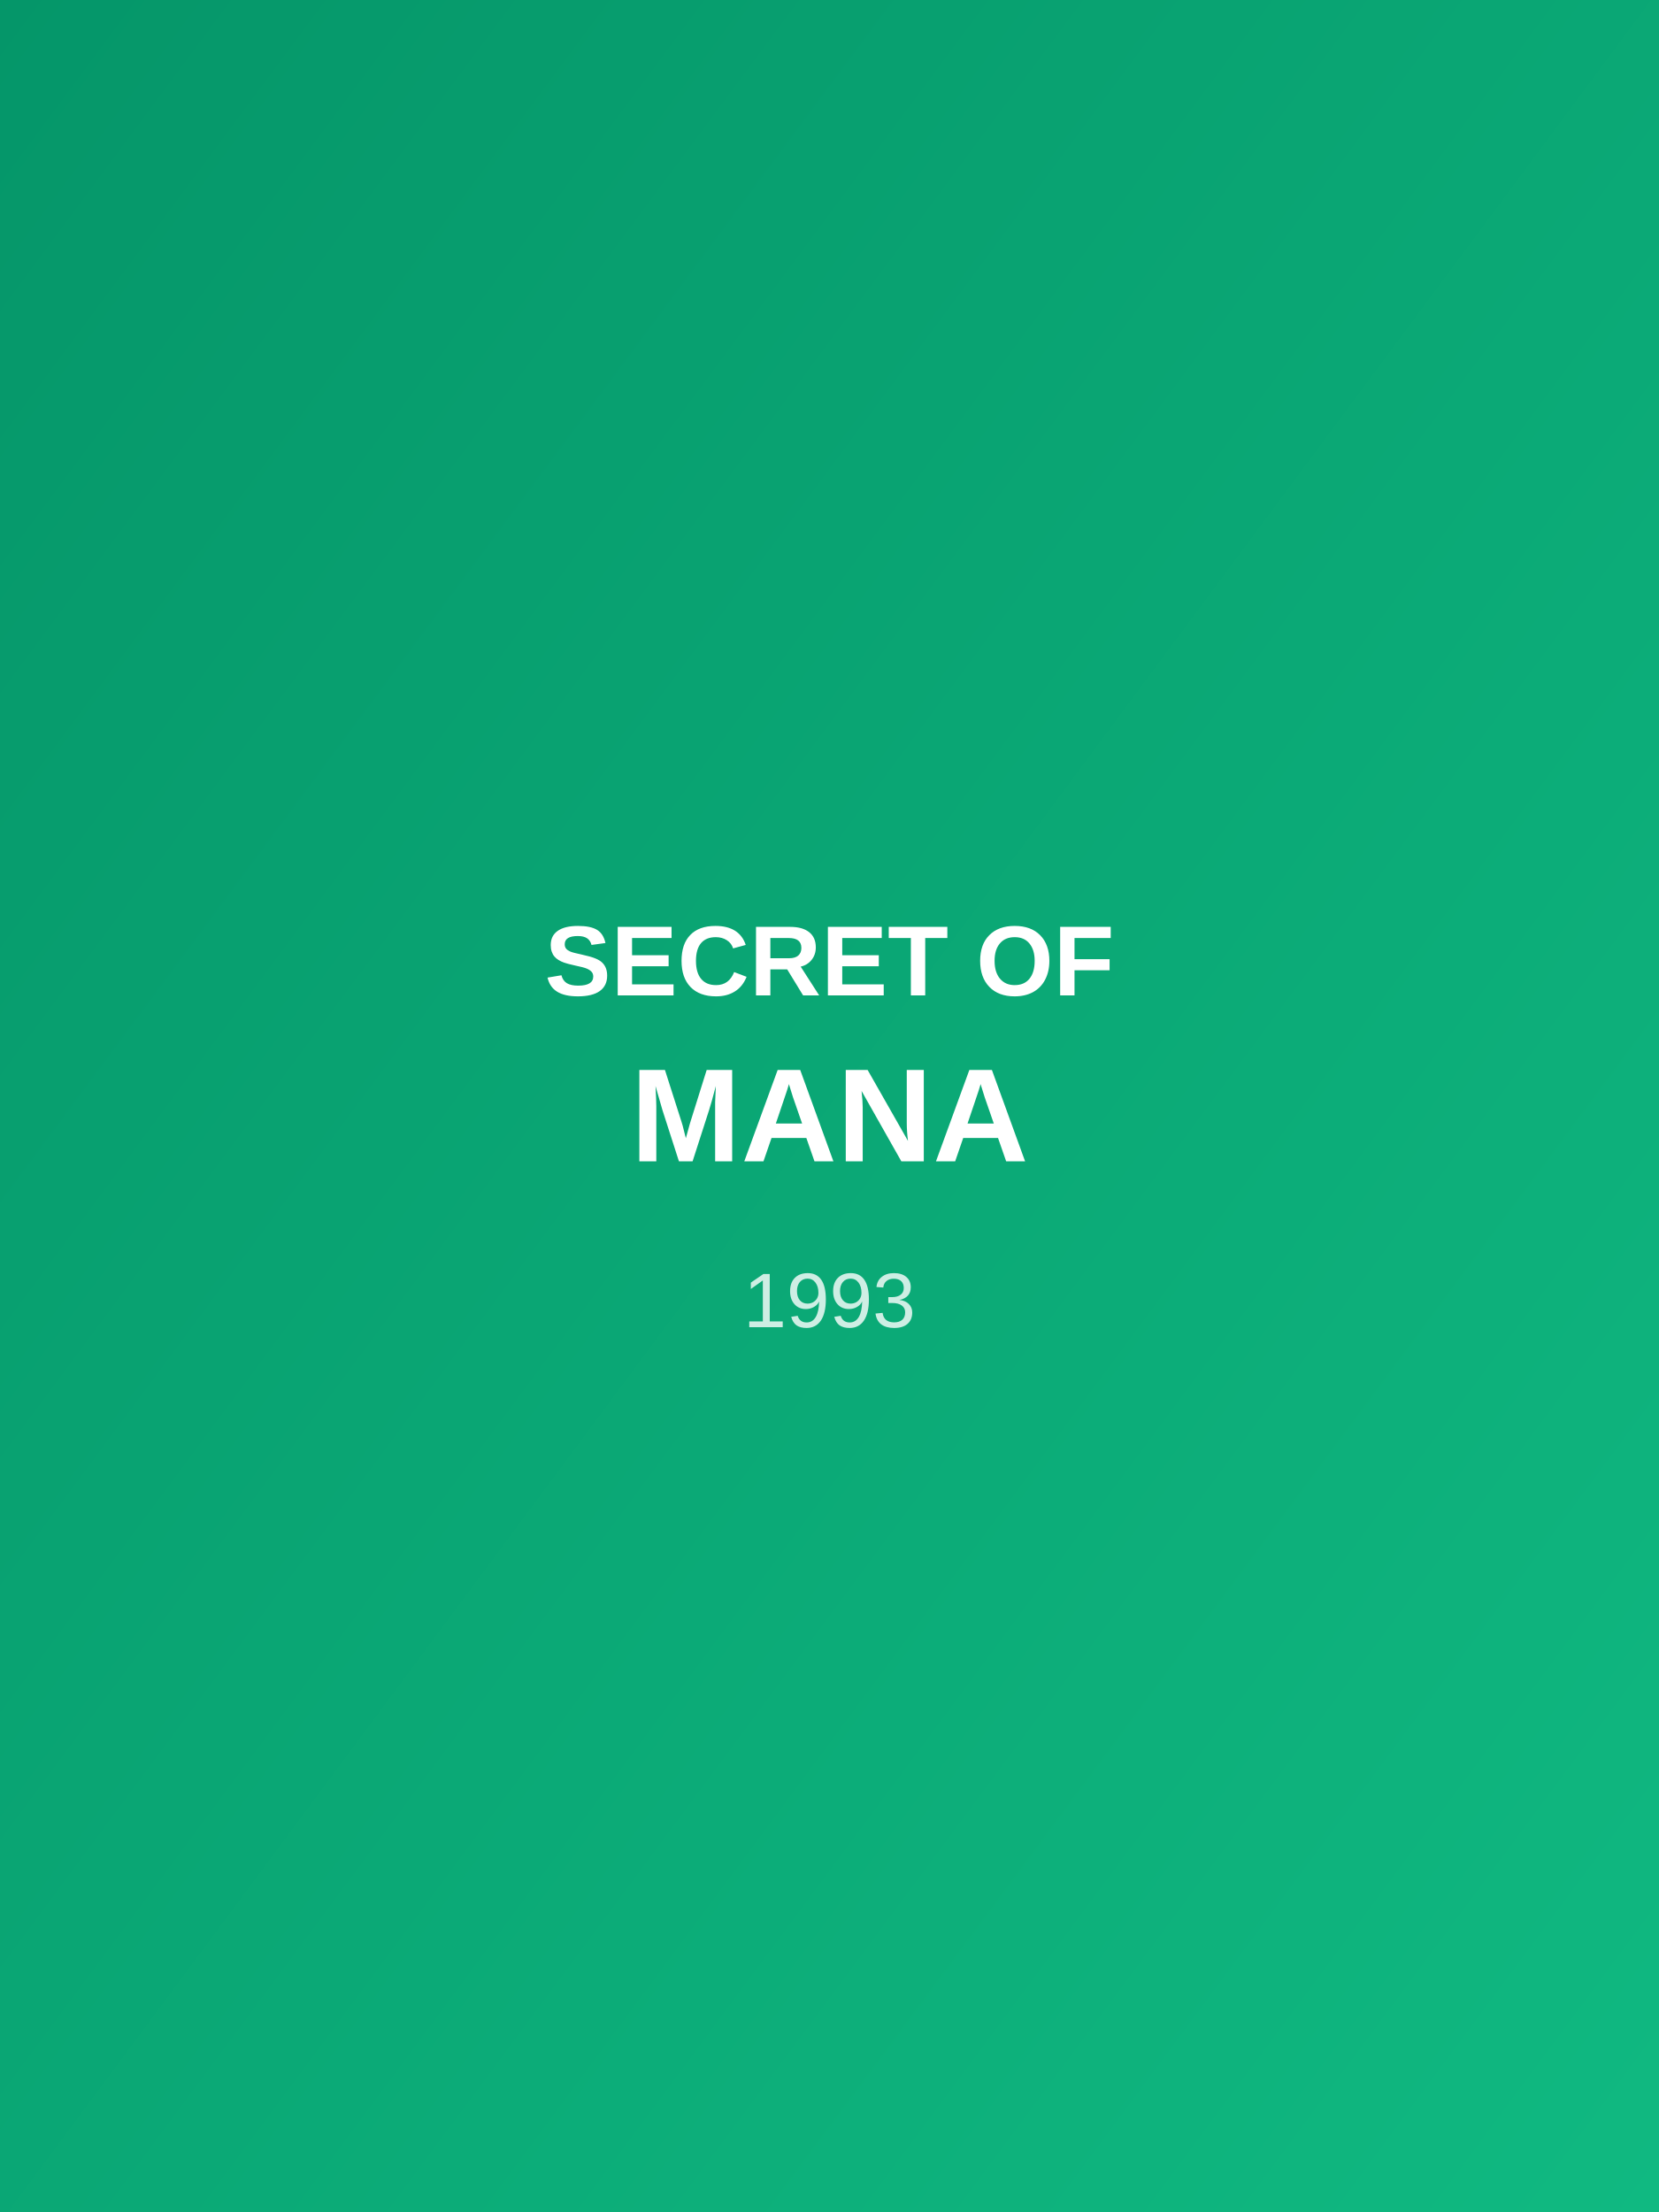
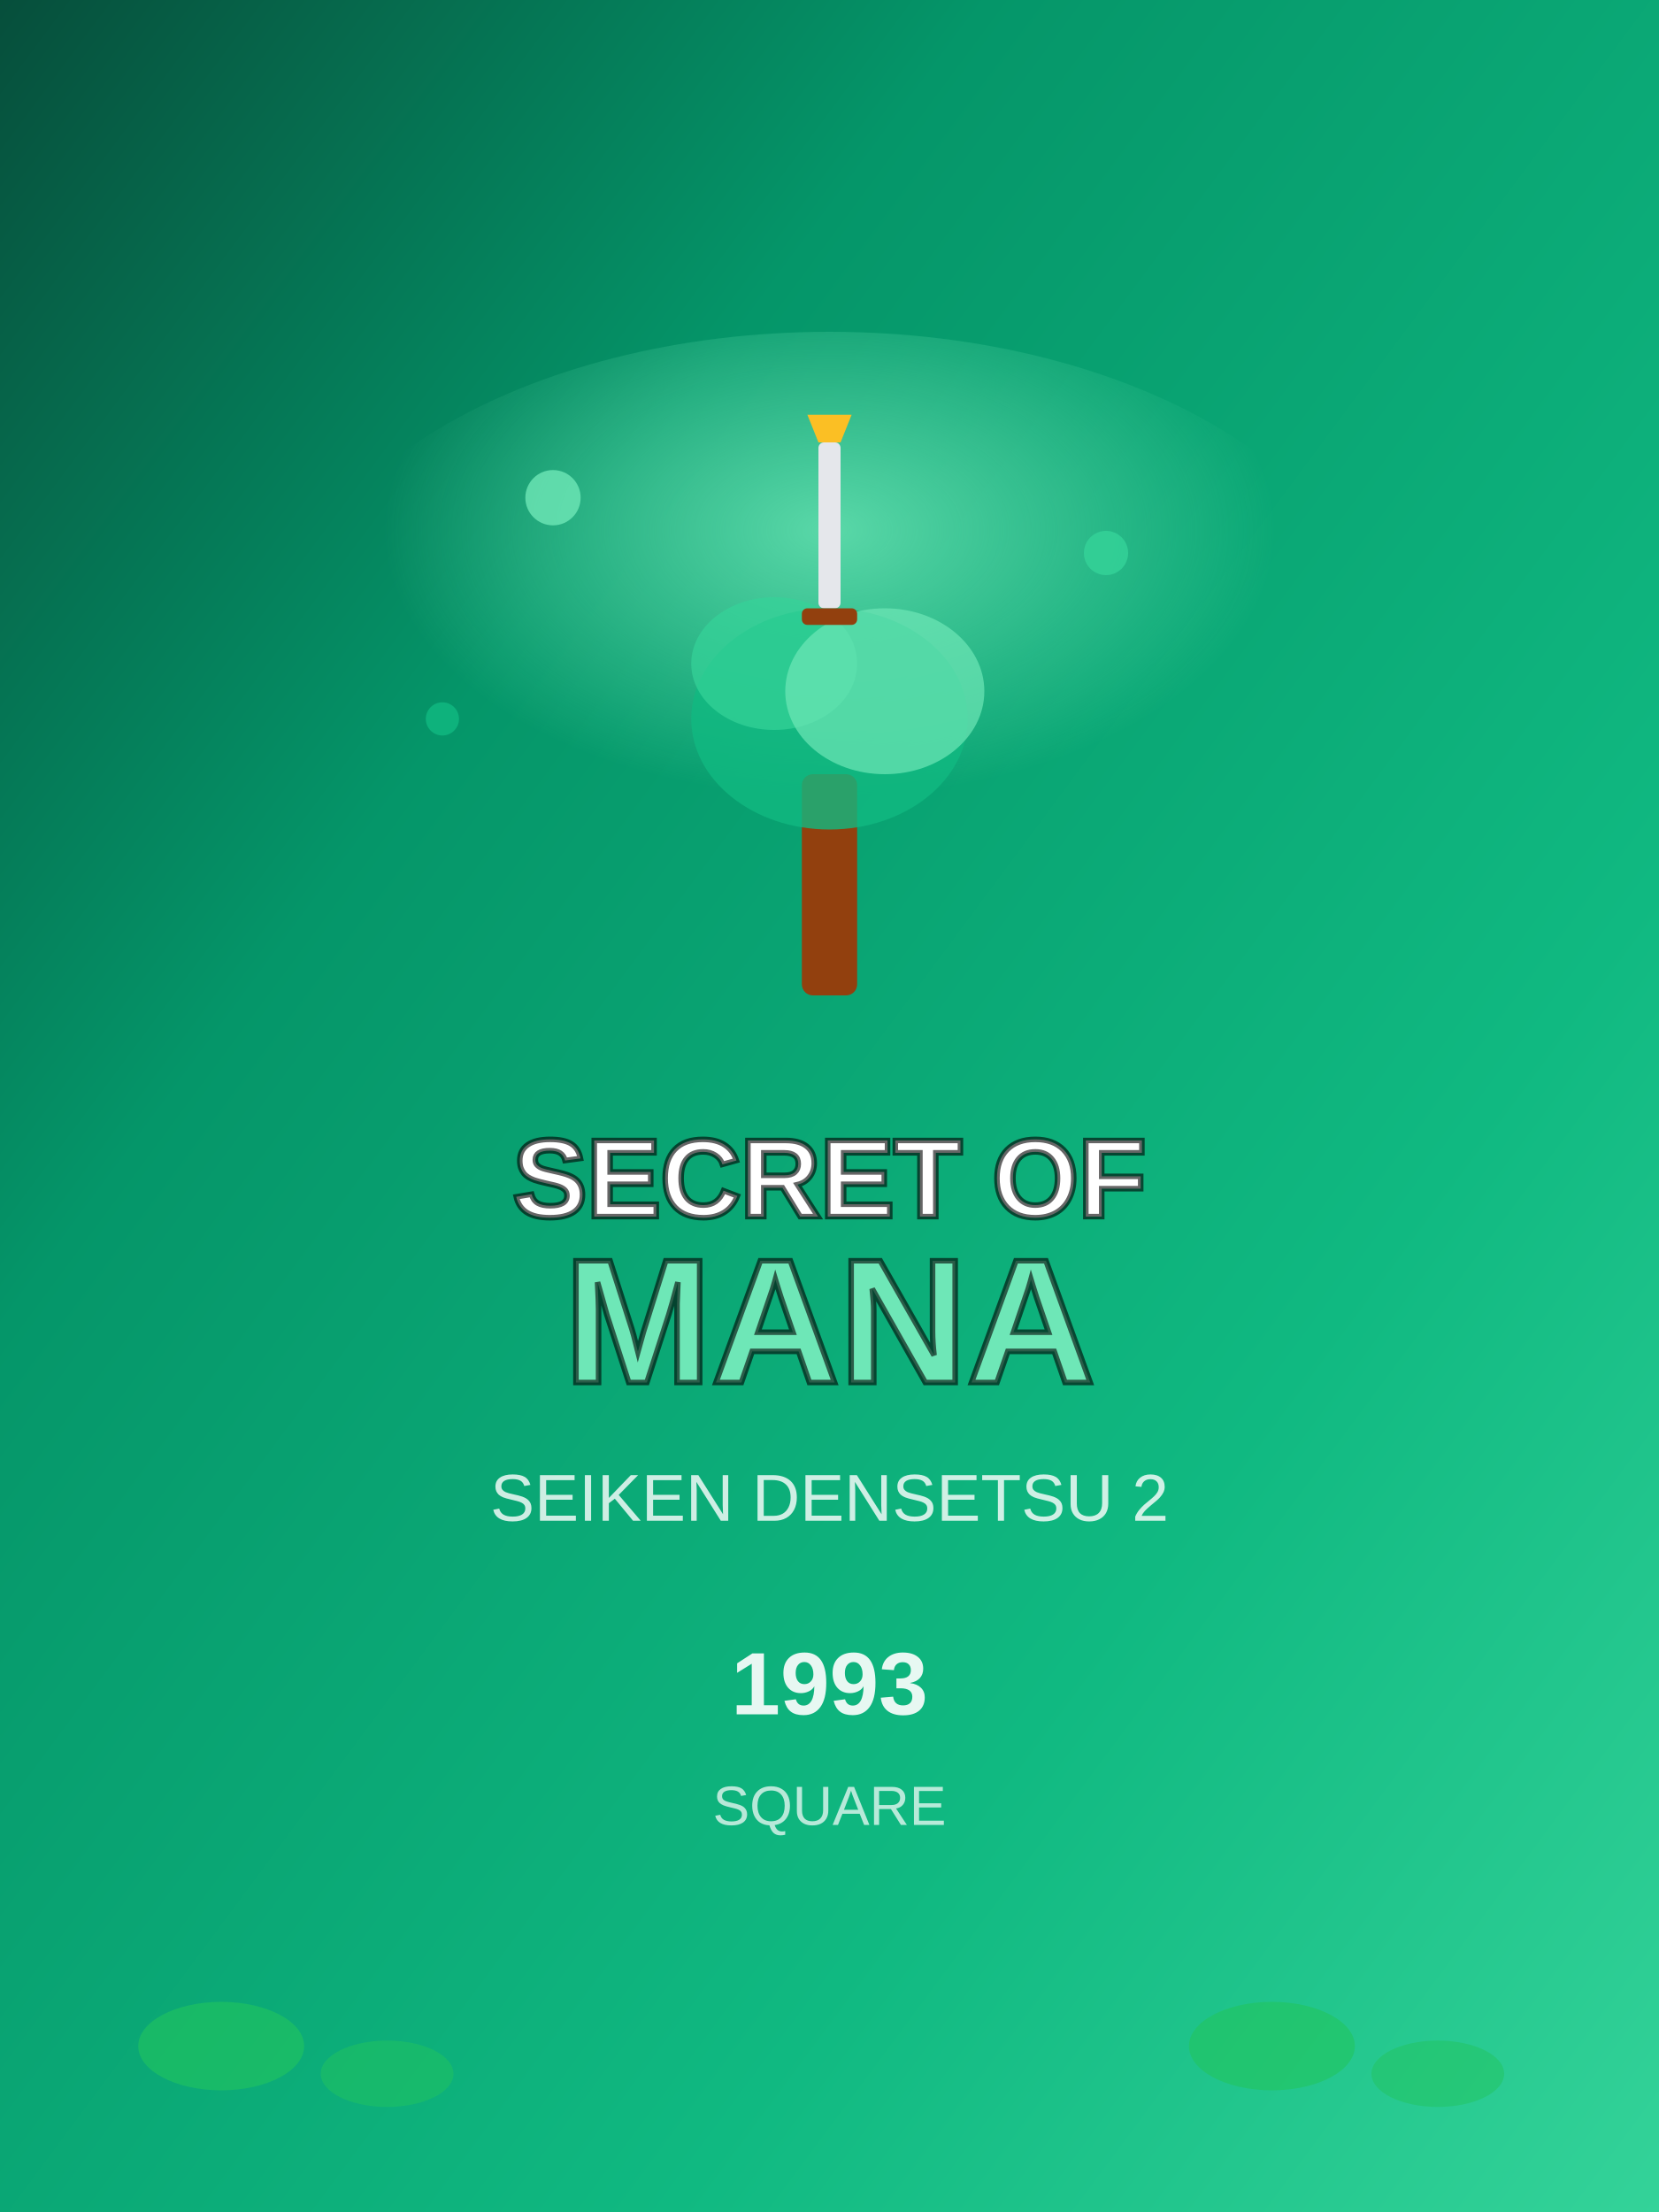
<svg xmlns="http://www.w3.org/2000/svg" width="300" height="400">
  <defs>
    <linearGradient id="grad5" x1="0%" y1="0%" x2="100%" y2="100%">
-       <stop offset="0%" style="stop-color:#059669;stop-opacity:1" />
-       <stop offset="100%" style="stop-color:#10b981;stop-opacity:1" />
+       <stop offset="0%" style="stop-color:#064e3b;stop-opacity:1" />
+       <stop offset="30%" style="stop-color:#059669;stop-opacity:1" />
+       <stop offset="70%" style="stop-color:#10b981;stop-opacity:1" />
+       <stop offset="100%" style="stop-color:#34d399;stop-opacity:1" />
    </linearGradient>
+     <radialGradient id="manaGlow" cx="50%" cy="30%" r="40%">
+       <stop offset="0%" style="stop-color:#6ee7b7;stop-opacity:0.8" />
+       <stop offset="100%" style="stop-color:#6ee7b7;stop-opacity:0" />
+     </radialGradient>
  </defs>
  <rect width="300" height="400" fill="url(#grad5)" />
-   <text x="150" y="180" font-family="Arial, sans-serif" font-size="18" font-weight="bold" fill="white" text-anchor="middle">SECRET OF</text>
-   <text x="150" y="210" font-family="Arial, sans-serif" font-size="24" font-weight="bold" fill="white" text-anchor="middle">MANA</text>
-   <text x="150" y="240" font-family="Arial, sans-serif" font-size="14" fill="rgba(255,255,255,0.8)" text-anchor="middle">1993</text>
+   <ellipse cx="150" cy="120" rx="100" ry="60" fill="url(#manaGlow)" />
+   <rect x="145" y="140" width="10" height="40" fill="#92400e" rx="2" />
+   <ellipse cx="150" cy="130" rx="25" ry="20" fill="#10b981" opacity="0.8" />
+   <ellipse cx="140" cy="120" rx="15" ry="12" fill="#34d399" opacity="0.7" />
+   <ellipse cx="160" cy="125" rx="18" ry="15" fill="#6ee7b7" opacity="0.7" />
+   <rect x="148" y="80" width="4" height="30" fill="#e5e7eb" rx="1" />
+   <polygon points="148,80 152,80 154,75 146,75" fill="#fbbf24" />
+   <rect x="145" y="110" width="10" height="3" fill="#92400e" rx="1" />
+   <circle cx="100" cy="90" r="5" fill="#6ee7b7" opacity="0.8">
+     <animate attributeName="cy" values="85;95;85" dur="3s" repeatCount="indefinite" />
+     <animate attributeName="opacity" values="0.4;1;0.4" dur="3s" repeatCount="indefinite" />
+   </circle>
+   <circle cx="200" cy="100" r="4" fill="#34d399" opacity="0.8">
+     <animate attributeName="cy" values="95;105;95" dur="4s" repeatCount="indefinite" />
+     <animate attributeName="opacity" values="0.4;1;0.4" dur="4s" repeatCount="indefinite" />
+   </circle>
+   <circle cx="80" cy="130" r="3" fill="#10b981" opacity="0.8">
+     <animate attributeName="cy" values="125;135;125" dur="5s" repeatCount="indefinite" />
+     <animate attributeName="opacity" values="0.4;1;0.4" dur="5s" repeatCount="indefinite" />
+   </circle>
+   <text x="150" y="220" font-family="Arial, sans-serif" font-size="20" font-weight="bold" fill="white" text-anchor="middle" stroke="rgba(0,0,0,0.6)" stroke-width="1">SECRET OF</text>
+   <text x="150" y="250" font-family="Arial, sans-serif" font-size="32" font-weight="bold" fill="#6ee7b7" text-anchor="middle" stroke="rgba(0,0,0,0.6)" stroke-width="1">MANA</text>
+   <text x="150" y="275" font-family="Arial, sans-serif" font-size="12" fill="rgba(255,255,255,0.8)" text-anchor="middle">SEIKEN DENSETSU 2</text>
+   <text x="150" y="310" font-family="Arial, sans-serif" font-size="16" font-weight="bold" fill="rgba(255,255,255,0.9)" text-anchor="middle">1993</text>
+   <text x="150" y="330" font-family="Arial, sans-serif" font-size="10" fill="rgba(255,255,255,0.7)" text-anchor="middle">SQUARE</text>
+   <ellipse cx="40" cy="370" rx="15" ry="8" fill="rgba(34,197,94,0.6)" />
+   <ellipse cx="70" cy="375" rx="12" ry="6" fill="rgba(34,197,94,0.5)" />
+   <ellipse cx="230" cy="370" rx="15" ry="8" fill="rgba(34,197,94,0.6)" />
+   <ellipse cx="260" cy="375" rx="12" ry="6" fill="rgba(34,197,94,0.5)" />
</svg>
